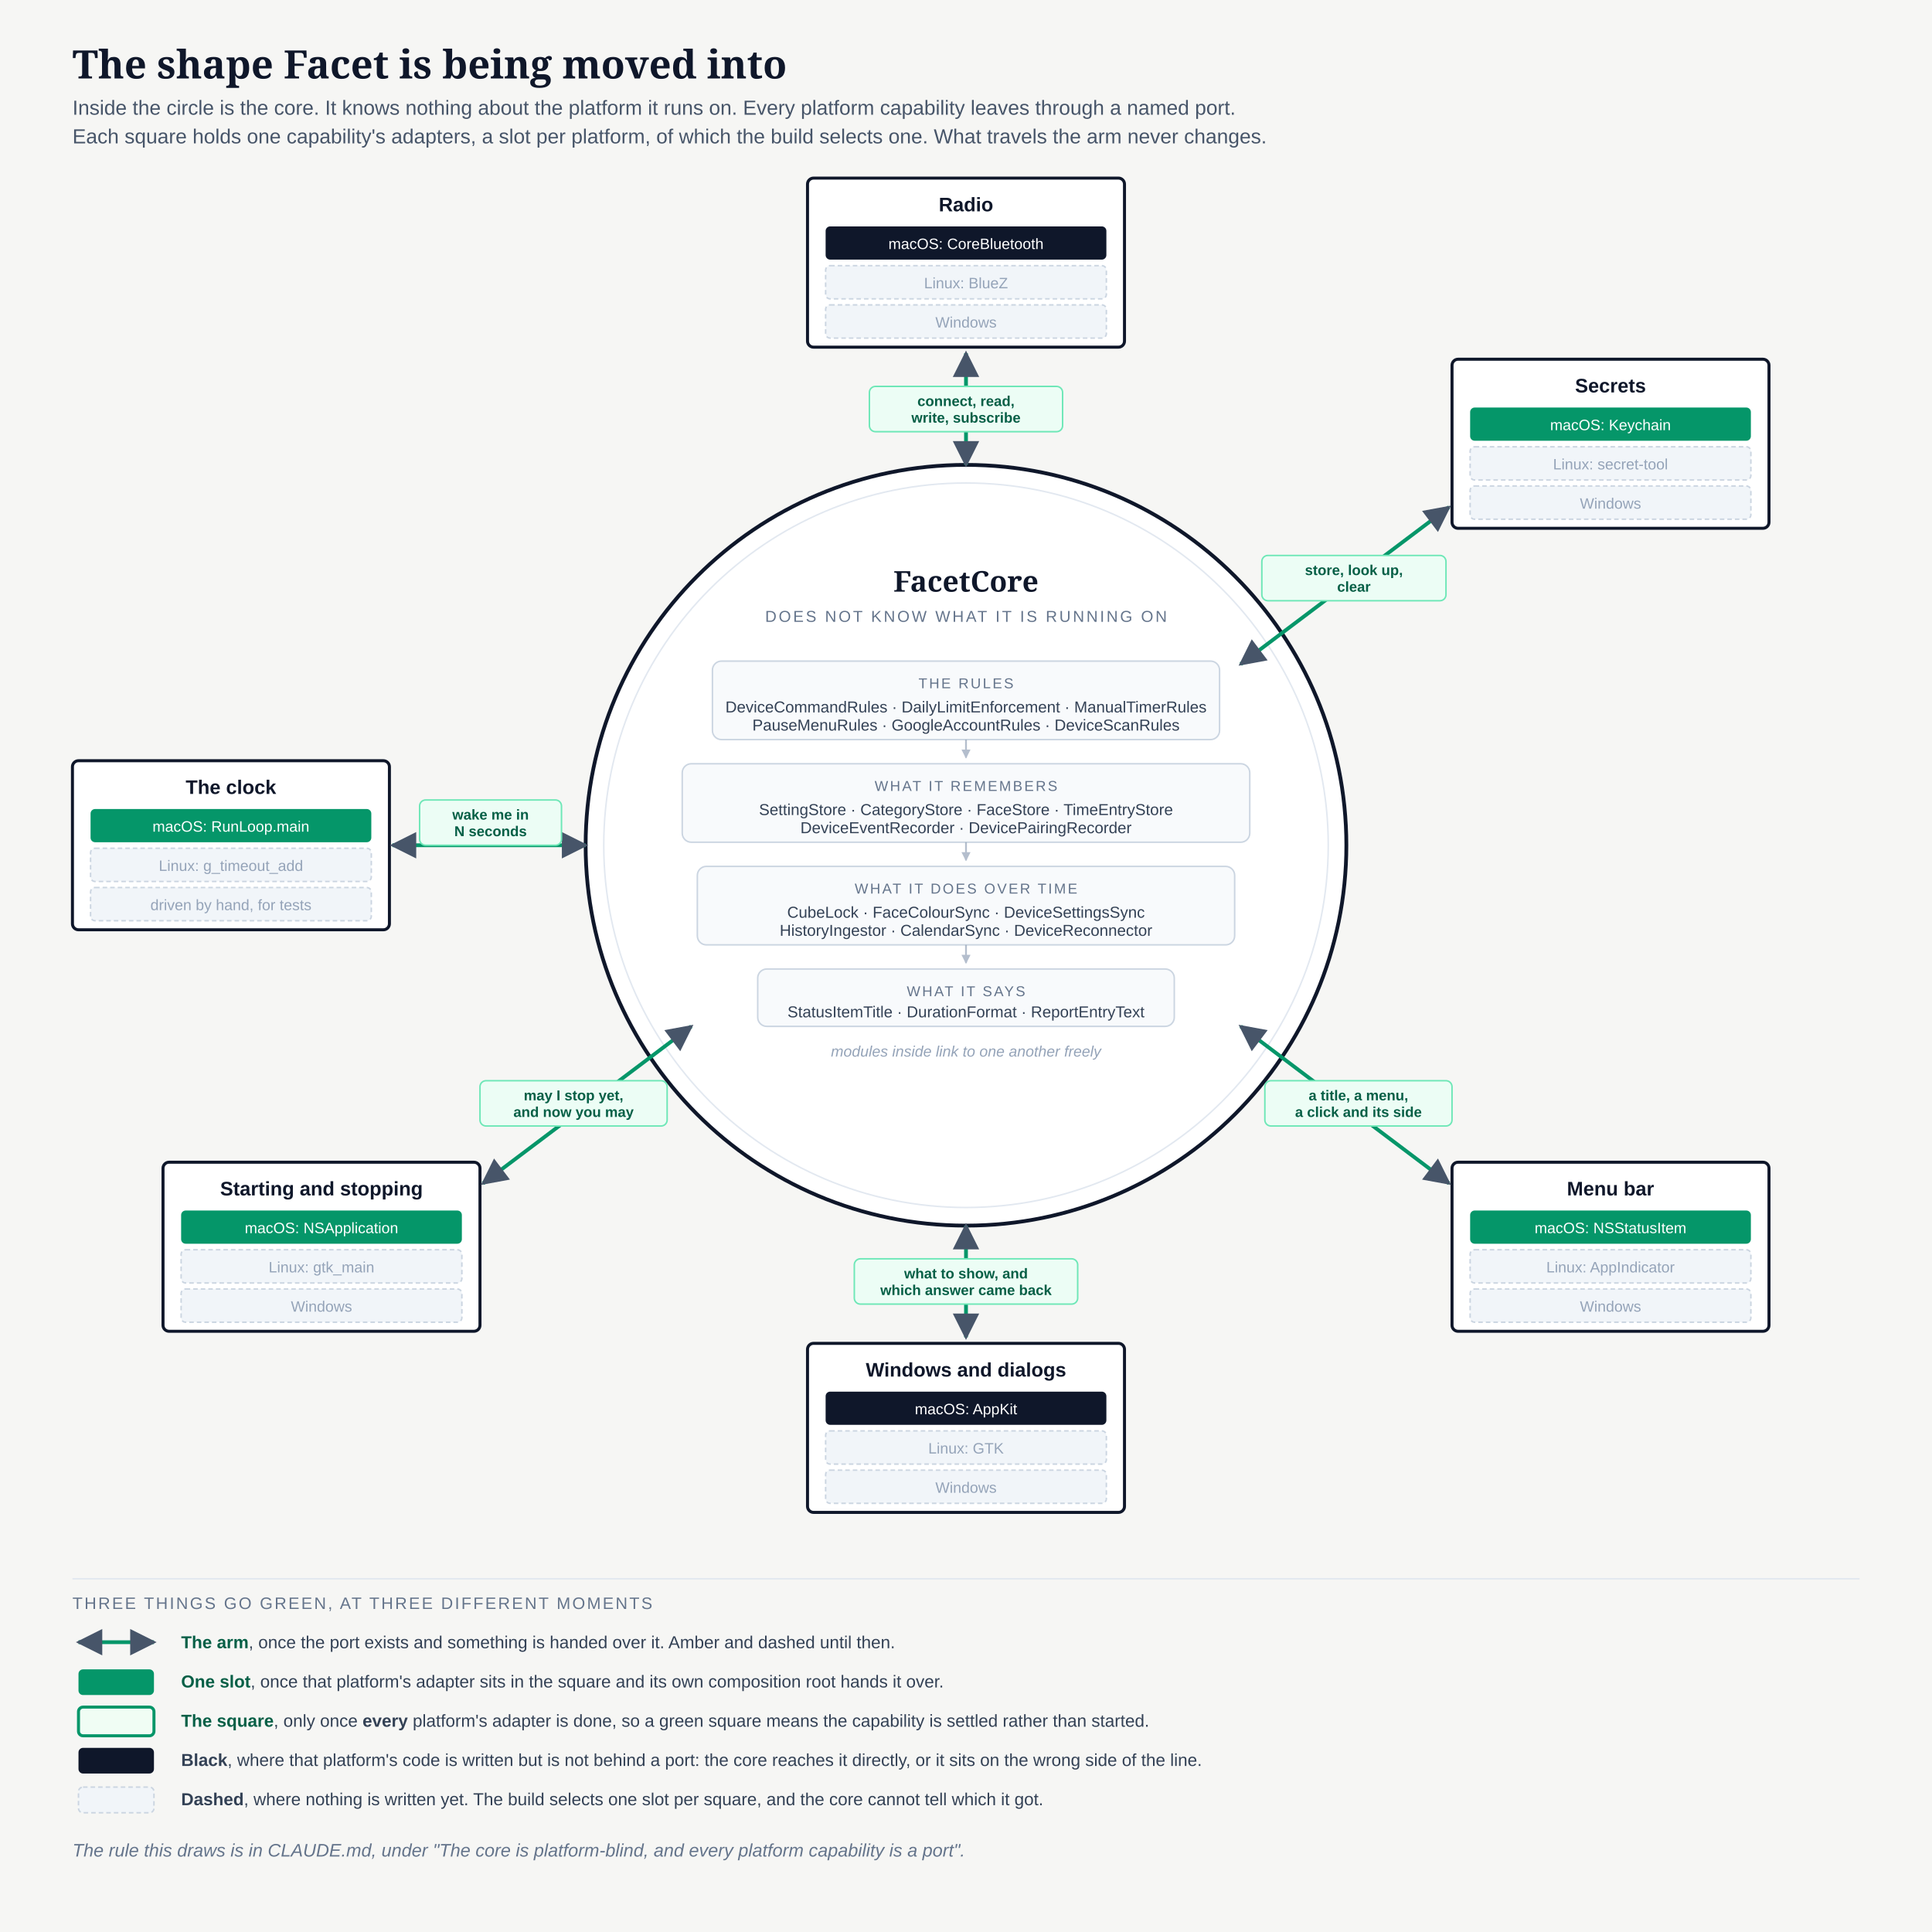
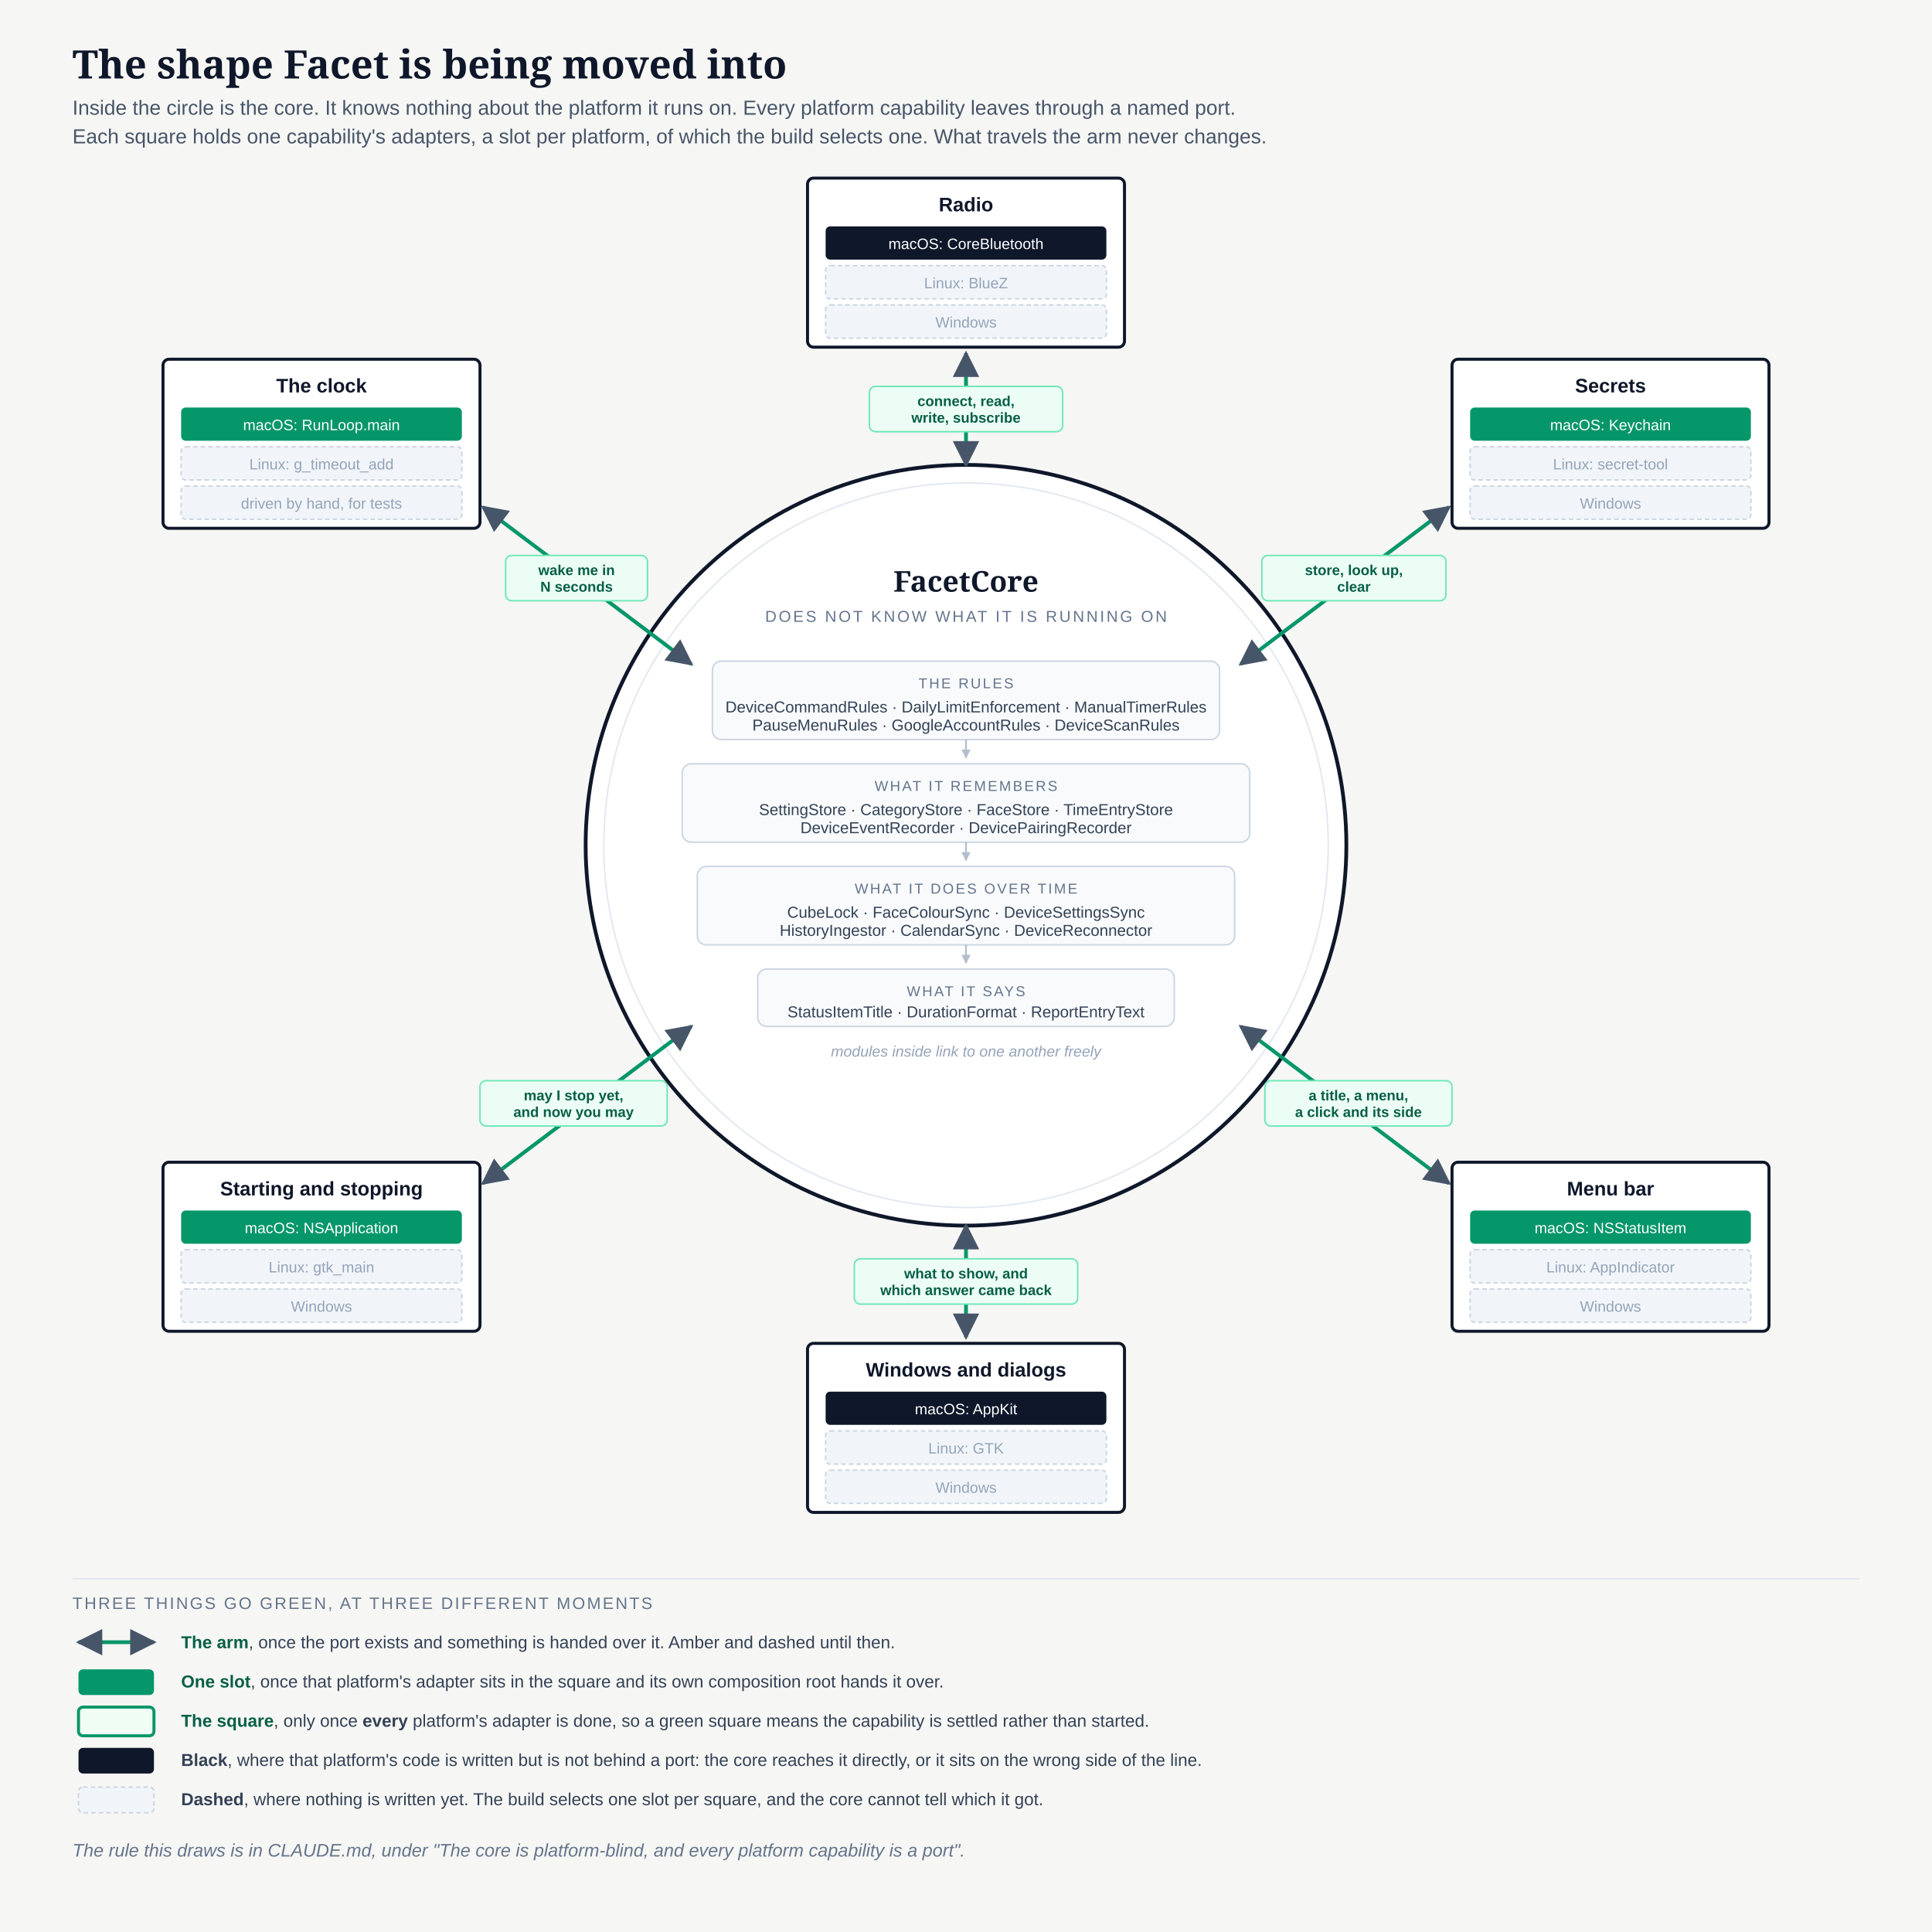
<svg xmlns="http://www.w3.org/2000/svg" viewBox="0 0 1280 1280" width="1280" height="1280" font-family="'IBM Plex Sans','Helvetica Neue',Arial,sans-serif">
  <defs>
    <marker id="arrow" viewBox="0 0 10 10" refX="9" refY="5" markerWidth="7" markerHeight="7" orient="auto-start-reverse">
      <path d="M 0 0 L 10 5 L 0 10 z" fill="#475569" />
    </marker>
    <marker id="arrowMissing" viewBox="0 0 10 10" refX="9" refY="5" markerWidth="7" markerHeight="7" orient="auto-start-reverse">
      <path d="M 0 0 L 10 5 L 0 10 z" fill="#b45309" />
    </marker>
    <marker id="arrowSmall" viewBox="0 0 10 10" refX="9" refY="5" markerWidth="5" markerHeight="5" orient="auto-start-reverse">
      <path d="M 0 0 L 10 5 L 0 10 z" fill="#94a3b8" />
    </marker>
  </defs>
  <rect width="1280" height="1280" fill="#f6f6f4" />
  <text x="48" y="52" font-size="26" font-weight="600" fill="#0f172a" font-family="Newsreader,Georgia,serif">The shape Facet is being moved into</text>
  <text x="48" y="76" font-size="13.5" fill="#475569">Inside the circle is the core. It knows nothing about the platform it runs on. Every platform capability leaves through a named port.</text>
  <text x="48" y="95" font-size="13.5" fill="#475569">Each square holds one capability's adapters, a slot per platform, of which the build selects one. What travels the arm never changes.</text>
  <circle cx="640" cy="560" r="252" fill="#ffffff" stroke="#0f172a" stroke-width="2.5" />
  <circle cx="640" cy="560" r="240" fill="none" stroke="#e2e8f0" stroke-width="1" />
  <text x="640" y="392" text-anchor="middle" font-size="19" font-weight="600" fill="#0f172a" font-family="Newsreader,Georgia,serif">FacetCore</text>
  <text x="640" y="412" text-anchor="middle" font-size="10.5" fill="#64748b" letter-spacing="1.4">DOES NOT KNOW WHAT IT IS RUNNING ON</text>
  <g font-size="11" fill="#334155" text-anchor="middle">
    <rect x="472" y="438" width="336" height="52" rx="6" fill="#f8fafc" stroke="#cbd5e1" />
    <text x="640" y="456" font-size="9.5" fill="#64748b" letter-spacing="1.2">THE RULES</text>
    <text x="640" y="472" font-size="10.5">DeviceCommandRules · DailyLimitEnforcement · ManualTimerRules</text>
    <text x="640" y="484" font-size="10.5">PauseMenuRules · GoogleAccountRules · DeviceScanRules</text>
    <rect x="452" y="506" width="376" height="52" rx="6" fill="#f8fafc" stroke="#cbd5e1" />
    <text x="640" y="524" font-size="9.5" fill="#64748b" letter-spacing="1.2">WHAT IT REMEMBERS</text>
    <text x="640" y="540" font-size="10.5">SettingStore · CategoryStore · FaceStore · TimeEntryStore</text>
    <text x="640" y="552" font-size="10.5">DeviceEventRecorder · DevicePairingRecorder</text>
    <rect x="462" y="574" width="356" height="52" rx="6" fill="#f8fafc" stroke="#cbd5e1" />
    <text x="640" y="592" font-size="9.5" fill="#64748b" letter-spacing="1.2">WHAT IT DOES OVER TIME</text>
    <text x="640" y="608" font-size="10.5">CubeLock · FaceColourSync · DeviceSettingsSync</text>
    <text x="640" y="620" font-size="10.5">HistoryIngestor · CalendarSync · DeviceReconnector</text>
    <rect x="502" y="642" width="276" height="38" rx="6" fill="#f8fafc" stroke="#cbd5e1" />
    <text x="640" y="660" font-size="9.5" fill="#64748b" letter-spacing="1.2">WHAT IT SAYS</text>
    <text x="640" y="674" font-size="10.5">StatusItemTitle · DurationFormat · ReportEntryText</text>
  </g>
  <g stroke="#94a3b8" stroke-width="1.2" marker-end="url(#arrowSmall)" opacity="0.7">
    <line x1="640" y1="490" x2="640" y2="502" />
    <line x1="640" y1="558" x2="640" y2="570" />
    <line x1="640" y1="626" x2="640" y2="638" />
  </g>
  <text x="640" y="700" text-anchor="middle" font-size="10" fill="#94a3b8" font-style="italic">modules inside link to one another freely</text>
  <g>
    <rect x="535" y="118" width="210" height="112" rx="4" fill="#ffffff" stroke="#0f172a" stroke-width="2" />
    <text x="640" y="140" text-anchor="middle" font-size="13" font-weight="600" fill="#0f172a">Radio</text>
    <rect x="547" y="150" width="186" height="22" rx="3" fill="#0f172a" />
    <text x="640" y="165" text-anchor="middle" font-size="10" fill="#ffffff">macOS: CoreBluetooth</text>
    <rect x="547" y="176" width="186" height="22" rx="3" fill="#f1f5f9" stroke="#cbd5e1" stroke-dasharray="3 2" />
    <text x="640" y="191" text-anchor="middle" font-size="10" fill="#94a3b8">Linux: BlueZ</text>
    <rect x="547" y="202" width="186" height="22" rx="3" fill="#f1f5f9" stroke="#cbd5e1" stroke-dasharray="3 2" />
    <text x="640" y="217" text-anchor="middle" font-size="10" fill="#94a3b8">Windows</text>
  </g>
  <line x1="640" y1="308" x2="640" y2="234" stroke="#059669" stroke-width="2.5" marker-end="url(#arrow)" marker-start="url(#arrow)" />
  <rect x="576" y="256" width="128" height="30" rx="4" fill="#ecfdf5" stroke="#6ee7b7" />
  <text x="640" y="269" text-anchor="middle" font-size="9.5" fill="#065f46" font-weight="600">connect, read,</text>
  <text x="640" y="280" text-anchor="middle" font-size="9.5" fill="#065f46" font-weight="600">write, subscribe</text>
  <g>
    <rect x="962" y="238" width="210" height="112" rx="4" fill="#ffffff" stroke="#0f172a" stroke-width="2" />
    <text x="1067" y="260" text-anchor="middle" font-size="13" font-weight="600" fill="#0f172a">Secrets</text>
    <rect x="974" y="270" width="186" height="22" rx="3" fill="#059669" />
    <text x="1067" y="285" text-anchor="middle" font-size="10" fill="#ffffff">macOS: Keychain</text>
    <rect x="974" y="296" width="186" height="22" rx="3" fill="#f1f5f9" stroke="#cbd5e1" stroke-dasharray="3 2" />
    <text x="1067" y="311" text-anchor="middle" font-size="10" fill="#94a3b8">Linux: secret-tool</text>
    <rect x="974" y="322" width="186" height="22" rx="3" fill="#f1f5f9" stroke="#cbd5e1" stroke-dasharray="3 2" />
    <text x="1067" y="337" text-anchor="middle" font-size="10" fill="#94a3b8">Windows</text>
  </g>
  <line x1="822" y1="440" x2="960" y2="336" stroke="#059669" stroke-width="2.5" marker-end="url(#arrow)" marker-start="url(#arrow)" />
  <rect x="836" y="368" width="122" height="30" rx="4" fill="#ecfdf5" stroke="#6ee7b7" />
  <text x="897" y="381" text-anchor="middle" font-size="9.5" fill="#065f46" font-weight="600">store, look up,</text>
  <text x="897" y="392" text-anchor="middle" font-size="9.5" fill="#065f46" font-weight="600">clear</text>
  <g>
    <rect x="962" y="770" width="210" height="112" rx="4" fill="#ffffff" stroke="#0f172a" stroke-width="2" />
    <text x="1067" y="792" text-anchor="middle" font-size="13" font-weight="600" fill="#0f172a">Menu bar</text>
    <rect x="974" y="802" width="186" height="22" rx="3" fill="#059669" />
    <text x="1067" y="817" text-anchor="middle" font-size="10" fill="#ffffff">macOS: NSStatusItem</text>
    <rect x="974" y="828" width="186" height="22" rx="3" fill="#f1f5f9" stroke="#cbd5e1" stroke-dasharray="3 2" />
    <text x="1067" y="843" text-anchor="middle" font-size="10" fill="#94a3b8">Linux: AppIndicator</text>
    <rect x="974" y="854" width="186" height="22" rx="3" fill="#f1f5f9" stroke="#cbd5e1" stroke-dasharray="3 2" />
    <text x="1067" y="869" text-anchor="middle" font-size="10" fill="#94a3b8">Windows</text>
  </g>
  <line x1="822" y1="680" x2="960" y2="784" stroke="#059669" stroke-width="2.5" marker-end="url(#arrow)" marker-start="url(#arrow)" />
  <rect x="838" y="716" width="124" height="30" rx="4" fill="#ecfdf5" stroke="#6ee7b7" />
  <text x="900" y="729" text-anchor="middle" font-size="9.5" fill="#065f46" font-weight="600">a title, a menu,</text>
  <text x="900" y="740" text-anchor="middle" font-size="9.5" fill="#065f46" font-weight="600">a click and its side</text>
  <g>
    <rect x="535" y="890" width="210" height="112" rx="4" fill="#ffffff" stroke="#0f172a" stroke-width="2" />
    <text x="640" y="912" text-anchor="middle" font-size="13" font-weight="600" fill="#0f172a">Windows and dialogs</text>
    <rect x="547" y="922" width="186" height="22" rx="3" fill="#0f172a" />
    <text x="640" y="937" text-anchor="middle" font-size="10" fill="#ffffff">macOS: AppKit</text>
    <rect x="547" y="948" width="186" height="22" rx="3" fill="#f1f5f9" stroke="#cbd5e1" stroke-dasharray="3 2" />
    <text x="640" y="963" text-anchor="middle" font-size="10" fill="#94a3b8">Linux: GTK</text>
    <rect x="547" y="974" width="186" height="22" rx="3" fill="#f1f5f9" stroke="#cbd5e1" stroke-dasharray="3 2" />
    <text x="640" y="989" text-anchor="middle" font-size="10" fill="#94a3b8">Windows</text>
  </g>
  <line x1="640" y1="812" x2="640" y2="886" stroke="#059669" stroke-width="2.5" marker-end="url(#arrow)" marker-start="url(#arrow)" />
  <rect x="566" y="834" width="148" height="30" rx="4" fill="#ecfdf5" stroke="#6ee7b7" />
  <text x="640" y="847" text-anchor="middle" font-size="9.5" fill="#065f46" font-weight="600">what to show, and</text>
  <text x="640" y="858" text-anchor="middle" font-size="9.5" fill="#065f46" font-weight="600">which answer came back</text>
  <g>
    <rect x="108" y="770" width="210" height="112" rx="4" fill="#ffffff" stroke="#0f172a" stroke-width="2" />
    <text x="213" y="792" text-anchor="middle" font-size="13" font-weight="600" fill="#0f172a">Starting and stopping</text>
    <rect x="120" y="802" width="186" height="22" rx="3" fill="#059669" />
    <text x="213" y="817" text-anchor="middle" font-size="10" fill="#ffffff">macOS: NSApplication</text>
    <rect x="120" y="828" width="186" height="22" rx="3" fill="#f1f5f9" stroke="#cbd5e1" stroke-dasharray="3 2" />
    <text x="213" y="843" text-anchor="middle" font-size="10" fill="#94a3b8">Linux: gtk_main</text>
    <rect x="120" y="854" width="186" height="22" rx="3" fill="#f1f5f9" stroke="#cbd5e1" stroke-dasharray="3 2" />
    <text x="213" y="869" text-anchor="middle" font-size="10" fill="#94a3b8">Windows</text>
  </g>
  <line x1="458" y1="680" x2="320" y2="784" stroke="#059669" stroke-width="2.5" marker-end="url(#arrow)" marker-start="url(#arrow)" />
  <rect x="318" y="716" width="124" height="30" rx="4" fill="#ecfdf5" stroke="#6ee7b7" />
  <text x="380" y="729" text-anchor="middle" font-size="9.5" fill="#065f46" font-weight="600">may I stop yet,</text>
  <text x="380" y="740" text-anchor="middle" font-size="9.5" fill="#065f46" font-weight="600">and now you may</text>
  <g>
-     <rect x="48" y="504" width="210" height="112" rx="4" fill="#ffffff" stroke="#0f172a" stroke-width="2" />
-     <text x="153" y="526" text-anchor="middle" font-size="13" font-weight="600" fill="#0f172a">The clock</text>
-     <rect x="60" y="536" width="186" height="22" rx="3" fill="#059669" />
-     <text x="153" y="551" text-anchor="middle" font-size="10" fill="#ffffff">macOS: RunLoop.main</text>
-     <rect x="60" y="562" width="186" height="22" rx="3" fill="#f1f5f9" stroke="#cbd5e1" stroke-dasharray="3 2" />
-     <text x="153" y="577" text-anchor="middle" font-size="10" fill="#94a3b8">Linux: g_timeout_add</text>
-     <rect x="60" y="588" width="186" height="22" rx="3" fill="#f1f5f9" stroke="#cbd5e1" stroke-dasharray="3 2" />
-     <text x="153" y="603" text-anchor="middle" font-size="10" fill="#94a3b8">driven by hand, for tests</text>
+     <rect x="108" y="238" width="210" height="112" rx="4" fill="#ffffff" stroke="#0f172a" stroke-width="2" />
+     <text x="213" y="260" text-anchor="middle" font-size="13" font-weight="600" fill="#0f172a">The clock</text>
+     <rect x="120" y="270" width="186" height="22" rx="3" fill="#059669" />
+     <text x="213" y="285" text-anchor="middle" font-size="10" fill="#ffffff">macOS: RunLoop.main</text>
+     <rect x="120" y="296" width="186" height="22" rx="3" fill="#f1f5f9" stroke="#cbd5e1" stroke-dasharray="3 2" />
+     <text x="213" y="311" text-anchor="middle" font-size="10" fill="#94a3b8">Linux: g_timeout_add</text>
+     <rect x="120" y="322" width="186" height="22" rx="3" fill="#f1f5f9" stroke="#cbd5e1" stroke-dasharray="3 2" />
+     <text x="213" y="337" text-anchor="middle" font-size="10" fill="#94a3b8">driven by hand, for tests</text>
  </g>
-   <line x1="388" y1="560" x2="260" y2="560" stroke="#059669" stroke-width="2.5" marker-end="url(#arrow)" marker-start="url(#arrow)" />
-   <rect x="278" y="530" width="94" height="30" rx="4" fill="#ecfdf5" stroke="#6ee7b7" />
-   <text x="325" y="543" text-anchor="middle" font-size="9.5" fill="#065f46" font-weight="600">wake me in</text>
-   <text x="325" y="554" text-anchor="middle" font-size="9.5" fill="#065f46" font-weight="600">N seconds</text>
+   <line x1="458" y1="440" x2="320" y2="336" stroke="#059669" stroke-width="2.5" marker-end="url(#arrow)" marker-start="url(#arrow)" />
+   <rect x="335" y="368" width="94" height="30" rx="4" fill="#ecfdf5" stroke="#6ee7b7" />
+   <text x="382" y="381" text-anchor="middle" font-size="9.5" fill="#065f46" font-weight="600">wake me in</text>
+   <text x="382" y="392" text-anchor="middle" font-size="9.5" fill="#065f46" font-weight="600">N seconds</text>
  <line x1="48" y1="1046" x2="1232" y2="1046" stroke="#e2e8f0" stroke-width="1" />
  <text x="48" y="1066" font-size="11" fill="#64748b" letter-spacing="1.2">THREE THINGS GO GREEN, AT THREE DIFFERENT MOMENTS</text>
  <g font-size="11.5" fill="#334155">
    <line x1="52" y1="1088" x2="102" y2="1088" stroke="#059669" stroke-width="2.5" marker-end="url(#arrow)" marker-start="url(#arrow)" />
    <text x="120" y="1092">
      <tspan font-weight="600" fill="#065f46">The arm</tspan>, once the port exists and something is handed over it. Amber and dashed until then.</text>
    <rect x="52" y="1106" width="50" height="17" rx="3" fill="#059669" />
    <text x="120" y="1118">
      <tspan font-weight="600" fill="#065f46">One slot</tspan>, once that platform's adapter sits in the square and its own composition root hands it over.</text>
    <rect x="52" y="1131" width="50" height="19" rx="3" fill="#f0fdf4" stroke="#059669" stroke-width="2" />
    <text x="120" y="1144">
      <tspan font-weight="600" fill="#065f46">The square</tspan>, only once <tspan font-weight="600">every</tspan> platform's adapter is done, so a green square means the capability is settled rather than started.</text>
    <rect x="52" y="1158" width="50" height="17" rx="3" fill="#0f172a" />
    <text x="120" y="1170">
      <tspan font-weight="600">Black</tspan>, where that platform's code is written but is not behind a port: the core reaches it directly, or it sits on the wrong side of the line.</text>
    <rect x="52" y="1184" width="50" height="17" rx="3" fill="#f1f5f9" stroke="#cbd5e1" stroke-dasharray="3 2" />
    <text x="120" y="1196">
      <tspan font-weight="600">Dashed</tspan>, where nothing is written yet. The build selects one slot per square, and the core cannot tell which it got.</text>
  </g>
  <text x="48" y="1230" font-size="12" fill="#64748b" font-style="italic">The rule this draws is in CLAUDE.md, under "The core is platform-blind, and every platform capability is a port".</text>
</svg>
